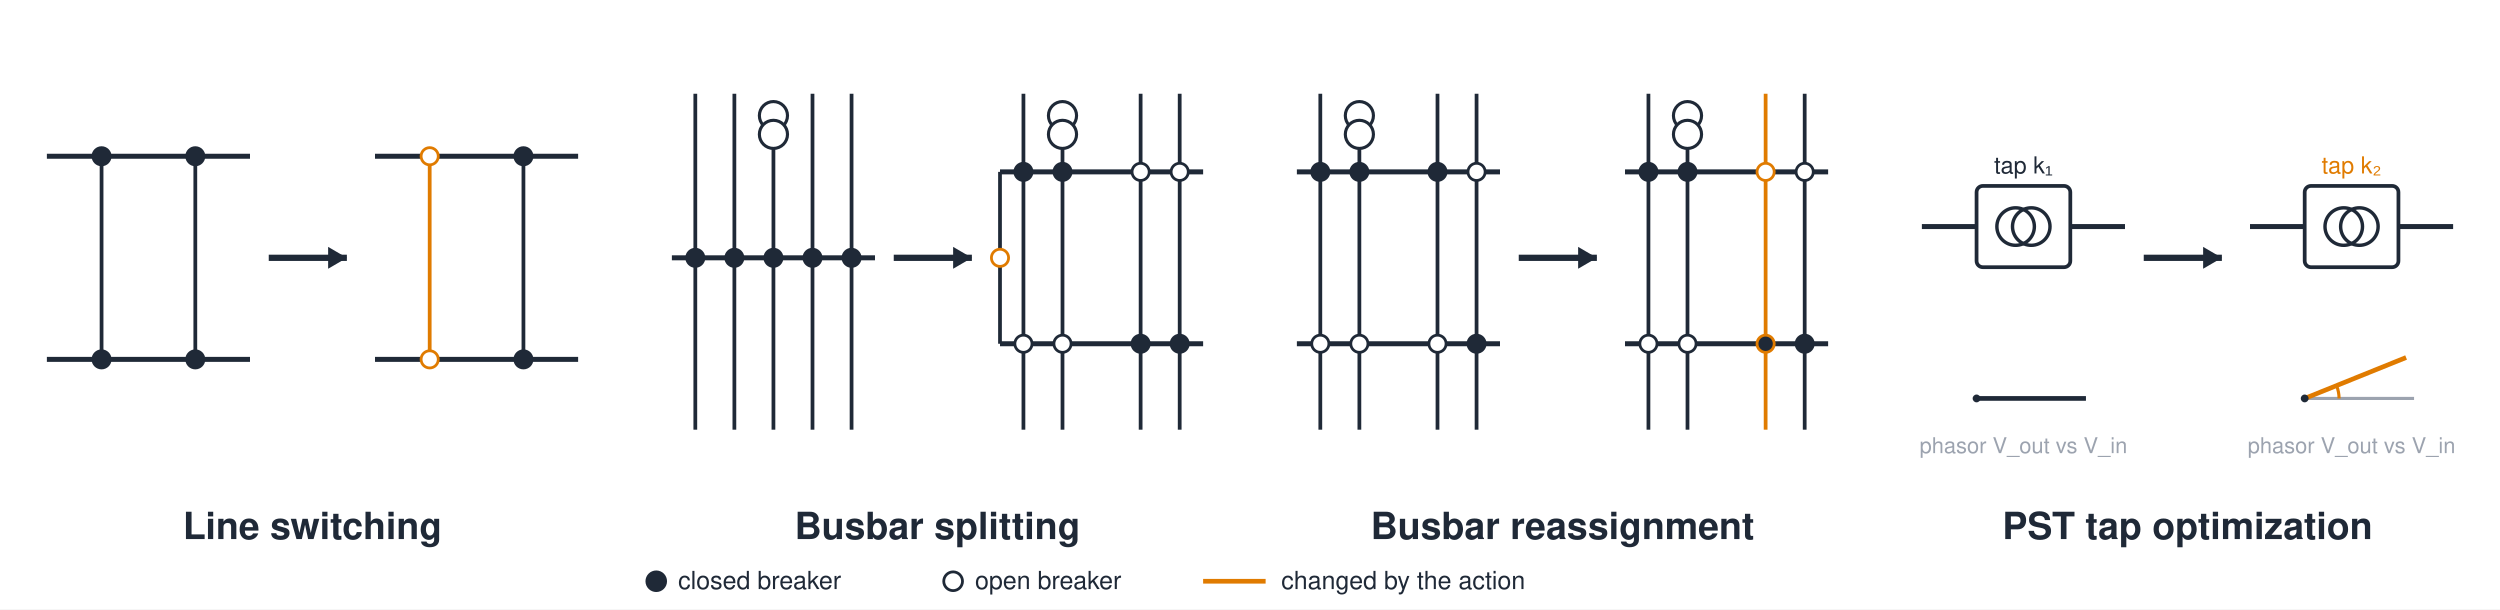
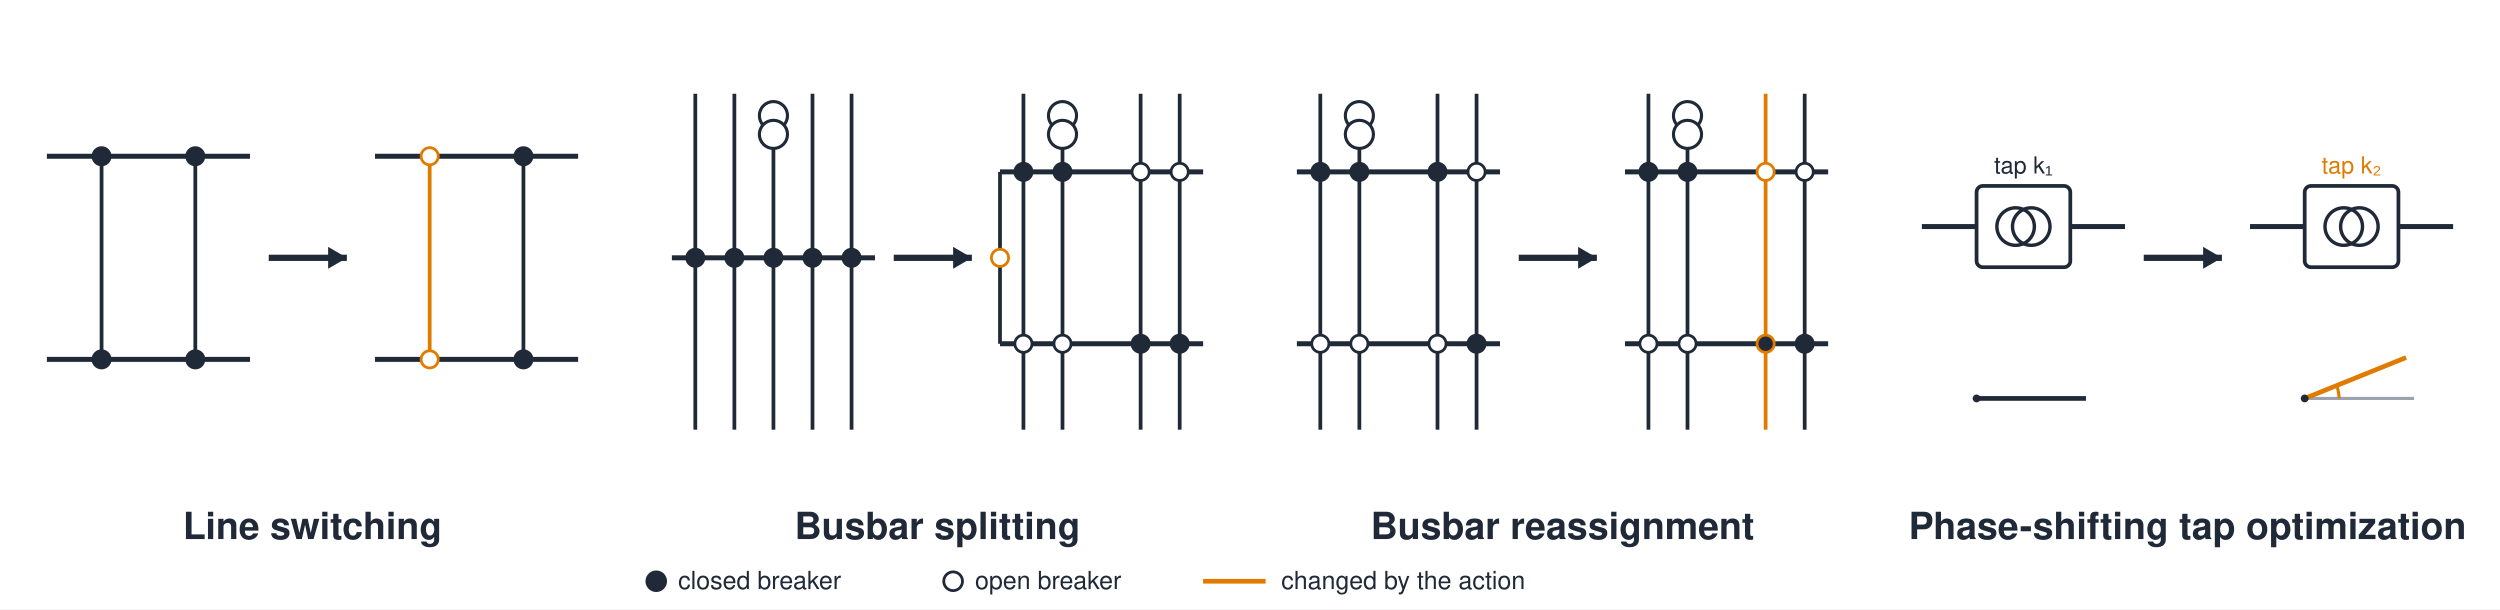
<svg xmlns="http://www.w3.org/2000/svg" viewBox="0 0 1600 390" role="img" aria-labelledby="title desc">
  <rect width="1600" height="390" fill="#ffffff" />
  <line x1="30" y1="100" x2="160" y2="100" stroke="#1f2937" stroke-width="3.2" />
  <line x1="30" y1="230" x2="160" y2="230" stroke="#1f2937" stroke-width="3.2" />
  <line x1="65" y1="100" x2="65" y2="230" stroke="#1f2937" stroke-width="2.4" />
  <circle cx="65" cy="100" r="5.5" fill="#1f2937" stroke="#1f2937" stroke-width="1.8" />
  <circle cx="65" cy="230" r="5.5" fill="#1f2937" stroke="#1f2937" stroke-width="1.8" />
  <line x1="125" y1="100" x2="125" y2="230" stroke="#1f2937" stroke-width="2.4" />
  <circle cx="125" cy="100" r="5.5" fill="#1f2937" stroke="#1f2937" stroke-width="1.8" />
  <circle cx="125" cy="230" r="5.5" fill="#1f2937" stroke="#1f2937" stroke-width="1.8" />
  <line x1="240" y1="100" x2="370" y2="100" stroke="#1f2937" stroke-width="3.2" />
  <line x1="240" y1="230" x2="370" y2="230" stroke="#1f2937" stroke-width="3.2" />
  <line x1="275" y1="100" x2="275" y2="230" stroke="#e07b00" stroke-width="2.4" />
  <circle cx="275" cy="100" r="5.5" fill="#ffffff" stroke="#e07b00" stroke-width="1.8" />
  <circle cx="275" cy="230" r="5.5" fill="#ffffff" stroke="#e07b00" stroke-width="1.8" />
  <line x1="335" y1="100" x2="335" y2="230" stroke="#1f2937" stroke-width="2.4" />
  <circle cx="335" cy="100" r="5.5" fill="#1f2937" stroke="#1f2937" stroke-width="1.8" />
  <circle cx="335" cy="230" r="5.5" fill="#1f2937" stroke="#1f2937" stroke-width="1.8" />
  <line x1="172" y1="165" x2="222" y2="165" stroke="#1f2937" stroke-width="4" />
  <polygon points="222,165 210,158 210,172" fill="#1f2937" />
  <text x="200" y="345" text-anchor="middle" font-family="Helvetica, Arial, sans-serif" font-size="24" font-weight="700" fill="#1f2937">Line switching</text>
  <line x1="430" y1="165" x2="560" y2="165" stroke="#1f2937" stroke-width="3.2" />
  <line x1="445" y1="60" x2="445" y2="275" stroke="#1f2937" stroke-width="2.4" />
  <circle cx="445" cy="165" r="5.5" fill="#1f2937" stroke="#1f2937" stroke-width="1.8" />
  <line x1="470" y1="60" x2="470" y2="275" stroke="#1f2937" stroke-width="2.4" />
  <circle cx="470" cy="165" r="5.5" fill="#1f2937" stroke="#1f2937" stroke-width="1.8" />
  <circle cx="495" cy="74" r="9" fill="#ffffff" stroke="#1f2937" stroke-width="2" />
  <circle cx="495" cy="86" r="9" fill="#ffffff" stroke="#1f2937" stroke-width="2" />
  <line x1="495" y1="95" x2="495" y2="275" stroke="#1f2937" stroke-width="2.4" />
  <circle cx="495" cy="165" r="5.5" fill="#1f2937" stroke="#1f2937" stroke-width="1.8" />
  <line x1="520" y1="60" x2="520" y2="275" stroke="#1f2937" stroke-width="2.4" />
  <circle cx="520" cy="165" r="5.5" fill="#1f2937" stroke="#1f2937" stroke-width="1.8" />
  <line x1="545" y1="60" x2="545" y2="275" stroke="#1f2937" stroke-width="2.4" />
  <circle cx="545" cy="165" r="5.5" fill="#1f2937" stroke="#1f2937" stroke-width="1.8" />
  <line x1="640" y1="110" x2="770" y2="110" stroke="#1f2937" stroke-width="3.2" />
  <line x1="640" y1="220" x2="770" y2="220" stroke="#1f2937" stroke-width="3.2" />
  <line x1="655" y1="60" x2="655" y2="275" stroke="#1f2937" stroke-width="2.4" />
  <circle cx="655" cy="110" r="5.5" fill="#1f2937" stroke="#1f2937" stroke-width="1.8" />
  <circle cx="655" cy="220" r="5.5" fill="#ffffff" stroke="#1f2937" stroke-width="1.8" />
  <circle cx="680" cy="74" r="9" fill="#ffffff" stroke="#1f2937" stroke-width="2" />
  <circle cx="680" cy="86" r="9" fill="#ffffff" stroke="#1f2937" stroke-width="2" />
  <line x1="680" y1="95" x2="680" y2="275" stroke="#1f2937" stroke-width="2.4" />
  <circle cx="680" cy="110" r="5.5" fill="#1f2937" stroke="#1f2937" stroke-width="1.8" />
  <circle cx="680" cy="220" r="5.5" fill="#ffffff" stroke="#1f2937" stroke-width="1.8" />
  <line x1="730" y1="60" x2="730" y2="275" stroke="#1f2937" stroke-width="2.4" />
  <circle cx="730" cy="110" r="5.5" fill="#ffffff" stroke="#1f2937" stroke-width="1.8" />
  <circle cx="730" cy="220" r="5.5" fill="#1f2937" stroke="#1f2937" stroke-width="1.8" />
  <line x1="755" y1="60" x2="755" y2="275" stroke="#1f2937" stroke-width="2.4" />
  <circle cx="755" cy="110" r="5.5" fill="#ffffff" stroke="#1f2937" stroke-width="1.8" />
  <circle cx="755" cy="220" r="5.5" fill="#1f2937" stroke="#1f2937" stroke-width="1.8" />
  <line x1="640" y1="110" x2="640" y2="220" stroke="#1f2937" stroke-width="2.4" />
  <circle cx="640" cy="165.0" r="5.5" fill="#ffffff" stroke="#e07b00" stroke-width="1.8" />
  <line x1="572" y1="165" x2="622" y2="165" stroke="#1f2937" stroke-width="4" />
  <polygon points="622,165 610,158 610,172" fill="#1f2937" />
  <text x="600" y="345" text-anchor="middle" font-family="Helvetica, Arial, sans-serif" font-size="24" font-weight="700" fill="#1f2937">Busbar splitting</text>
  <line x1="830" y1="110" x2="960" y2="110" stroke="#1f2937" stroke-width="3.2" />
  <line x1="830" y1="220" x2="960" y2="220" stroke="#1f2937" stroke-width="3.2" />
  <line x1="845" y1="60" x2="845" y2="275" stroke="#1f2937" stroke-width="2.4" />
  <circle cx="845" cy="110" r="5.5" fill="#1f2937" stroke="#1f2937" stroke-width="1.8" />
  <circle cx="845" cy="220" r="5.5" fill="#ffffff" stroke="#1f2937" stroke-width="1.8" />
  <circle cx="870" cy="74" r="9" fill="#ffffff" stroke="#1f2937" stroke-width="2" />
  <circle cx="870" cy="86" r="9" fill="#ffffff" stroke="#1f2937" stroke-width="2" />
  <line x1="870" y1="95" x2="870" y2="275" stroke="#1f2937" stroke-width="2.4" />
  <circle cx="870" cy="110" r="5.5" fill="#1f2937" stroke="#1f2937" stroke-width="1.8" />
  <circle cx="870" cy="220" r="5.5" fill="#ffffff" stroke="#1f2937" stroke-width="1.8" />
  <line x1="920" y1="60" x2="920" y2="275" stroke="#1f2937" stroke-width="2.4" />
  <circle cx="920" cy="110" r="5.5" fill="#1f2937" stroke="#1f2937" stroke-width="1.8" />
  <circle cx="920" cy="220" r="5.5" fill="#ffffff" stroke="#1f2937" stroke-width="1.8" />
  <line x1="945" y1="60" x2="945" y2="275" stroke="#1f2937" stroke-width="2.4" />
  <circle cx="945" cy="110" r="5.5" fill="#ffffff" stroke="#1f2937" stroke-width="1.8" />
  <circle cx="945" cy="220" r="5.5" fill="#1f2937" stroke="#1f2937" stroke-width="1.8" />
  <line x1="1040" y1="110" x2="1170" y2="110" stroke="#1f2937" stroke-width="3.2" />
  <line x1="1040" y1="220" x2="1170" y2="220" stroke="#1f2937" stroke-width="3.2" />
  <line x1="1055" y1="60" x2="1055" y2="275" stroke="#1f2937" stroke-width="2.4" />
  <circle cx="1055" cy="110" r="5.5" fill="#1f2937" stroke="#1f2937" stroke-width="1.8" />
  <circle cx="1055" cy="220" r="5.5" fill="#ffffff" stroke="#1f2937" stroke-width="1.8" />
  <circle cx="1080" cy="74" r="9" fill="#ffffff" stroke="#1f2937" stroke-width="2" />
  <circle cx="1080" cy="86" r="9" fill="#ffffff" stroke="#1f2937" stroke-width="2" />
  <line x1="1080" y1="95" x2="1080" y2="275" stroke="#1f2937" stroke-width="2.4" />
  <circle cx="1080" cy="110" r="5.5" fill="#1f2937" stroke="#1f2937" stroke-width="1.8" />
  <circle cx="1080" cy="220" r="5.5" fill="#ffffff" stroke="#1f2937" stroke-width="1.8" />
  <line x1="1130" y1="60" x2="1130" y2="275" stroke="#e07b00" stroke-width="2.4" />
  <circle cx="1130" cy="110" r="5.5" fill="#ffffff" stroke="#e07b00" stroke-width="1.8" />
  <circle cx="1130" cy="220" r="5.5" fill="#1f2937" stroke="#e07b00" stroke-width="1.8" />
  <line x1="1155" y1="60" x2="1155" y2="275" stroke="#1f2937" stroke-width="2.4" />
  <circle cx="1155" cy="110" r="5.5" fill="#ffffff" stroke="#1f2937" stroke-width="1.8" />
  <circle cx="1155" cy="220" r="5.5" fill="#1f2937" stroke="#1f2937" stroke-width="1.8" />
  <line x1="972" y1="165" x2="1022" y2="165" stroke="#1f2937" stroke-width="4" />
  <polygon points="1022,165 1010,158 1010,172" fill="#1f2937" />
  <text x="1000" y="345" text-anchor="middle" font-family="Helvetica, Arial, sans-serif" font-size="24" font-weight="700" fill="#1f2937">Busbar reassignment</text>
  <line x1="1230" y1="145" x2="1265" y2="145" stroke="#1f2937" stroke-width="3.2" />
  <line x1="1325" y1="145" x2="1360" y2="145" stroke="#1f2937" stroke-width="3.2" />
  <rect x="1265" y="119" width="60" height="52" rx="4" fill="#ffffff" stroke="#1f2937" stroke-width="2.4" />
  <circle cx="1290" cy="145" r="12" fill="none" stroke="#1f2937" stroke-width="2.2" />
  <circle cx="1300" cy="145" r="12" fill="none" stroke="#1f2937" stroke-width="2.2" />
  <text x="1295" y="111" text-anchor="middle" font-family="Helvetica, Arial, sans-serif" font-size="15" fill="#1f2937">tap k₁</text>
-   <text x="1295" y="290" text-anchor="middle" font-family="Helvetica, Arial, sans-serif" font-size="14" fill="#9ca3af">phasor V_out vs V_in</text>
  <line x1="1265" y1="255" x2="1335" y2="255" stroke="#9ca3af" stroke-width="2" />
  <line x1="1265" y1="255" x2="1335.0" y2="255.0" stroke="#1f2937" stroke-width="3" />
  <circle cx="1265" cy="255" r="2.5" fill="#1f2937" />
  <line x1="1440" y1="145" x2="1475" y2="145" stroke="#1f2937" stroke-width="3.2" />
  <line x1="1535" y1="145" x2="1570" y2="145" stroke="#1f2937" stroke-width="3.2" />
  <rect x="1475" y="119" width="60" height="52" rx="4" fill="#ffffff" stroke="#1f2937" stroke-width="2.4" />
  <circle cx="1500" cy="145" r="12" fill="none" stroke="#1f2937" stroke-width="2.2" />
  <circle cx="1510" cy="145" r="12" fill="none" stroke="#1f2937" stroke-width="2.2" />
  <text x="1505" y="111" text-anchor="middle" font-family="Helvetica, Arial, sans-serif" font-size="15" fill="#e07b00">tap k₂</text>
-   <text x="1505" y="290" text-anchor="middle" font-family="Helvetica, Arial, sans-serif" font-size="14" fill="#9ca3af">phasor V_out vs V_in</text>
  <line x1="1475" y1="255" x2="1545" y2="255" stroke="#9ca3af" stroke-width="2" />
  <line x1="1475" y1="255" x2="1539.9" y2="228.8" stroke="#e07b00" stroke-width="3" />
  <circle cx="1475" cy="255" r="2.5" fill="#1f2937" />
  <path d="M 1497 255 A 22 22 0 0 0 1495.4 246.8" fill="none" stroke="#e07b00" stroke-width="2" />
  <line x1="1372" y1="165" x2="1422" y2="165" stroke="#1f2937" stroke-width="4" />
  <polygon points="1422,165 1410,158 1410,172" fill="#1f2937" />
-   <text x="1400" y="345" text-anchor="middle" font-family="Helvetica, Arial, sans-serif" font-size="24" font-weight="700" fill="#1f2937">PST tap optimization</text>
+   <text x="1400" y="345" text-anchor="middle" font-family="Helvetica, Arial, sans-serif" font-size="24" font-weight="700" fill="#1f2937">Phase-shifting tap optimization</text>
  <circle cx="420" cy="372" r="6" fill="#1f2937" stroke="#1f2937" stroke-width="1.8" />
  <text x="434" y="377" font-family="Helvetica, Arial, sans-serif" font-size="16" fill="#1f2937">closed breaker</text>
  <circle cx="610" cy="372" r="6" fill="#ffffff" stroke="#1f2937" stroke-width="1.8" />
  <text x="624" y="377" font-family="Helvetica, Arial, sans-serif" font-size="16" fill="#1f2937">open breaker</text>
  <line x1="770" y1="372" x2="810" y2="372" stroke="#e07b00" stroke-width="3" />
  <text x="820" y="377" font-family="Helvetica, Arial, sans-serif" font-size="16" fill="#1f2937">changed by the action</text>
</svg>
